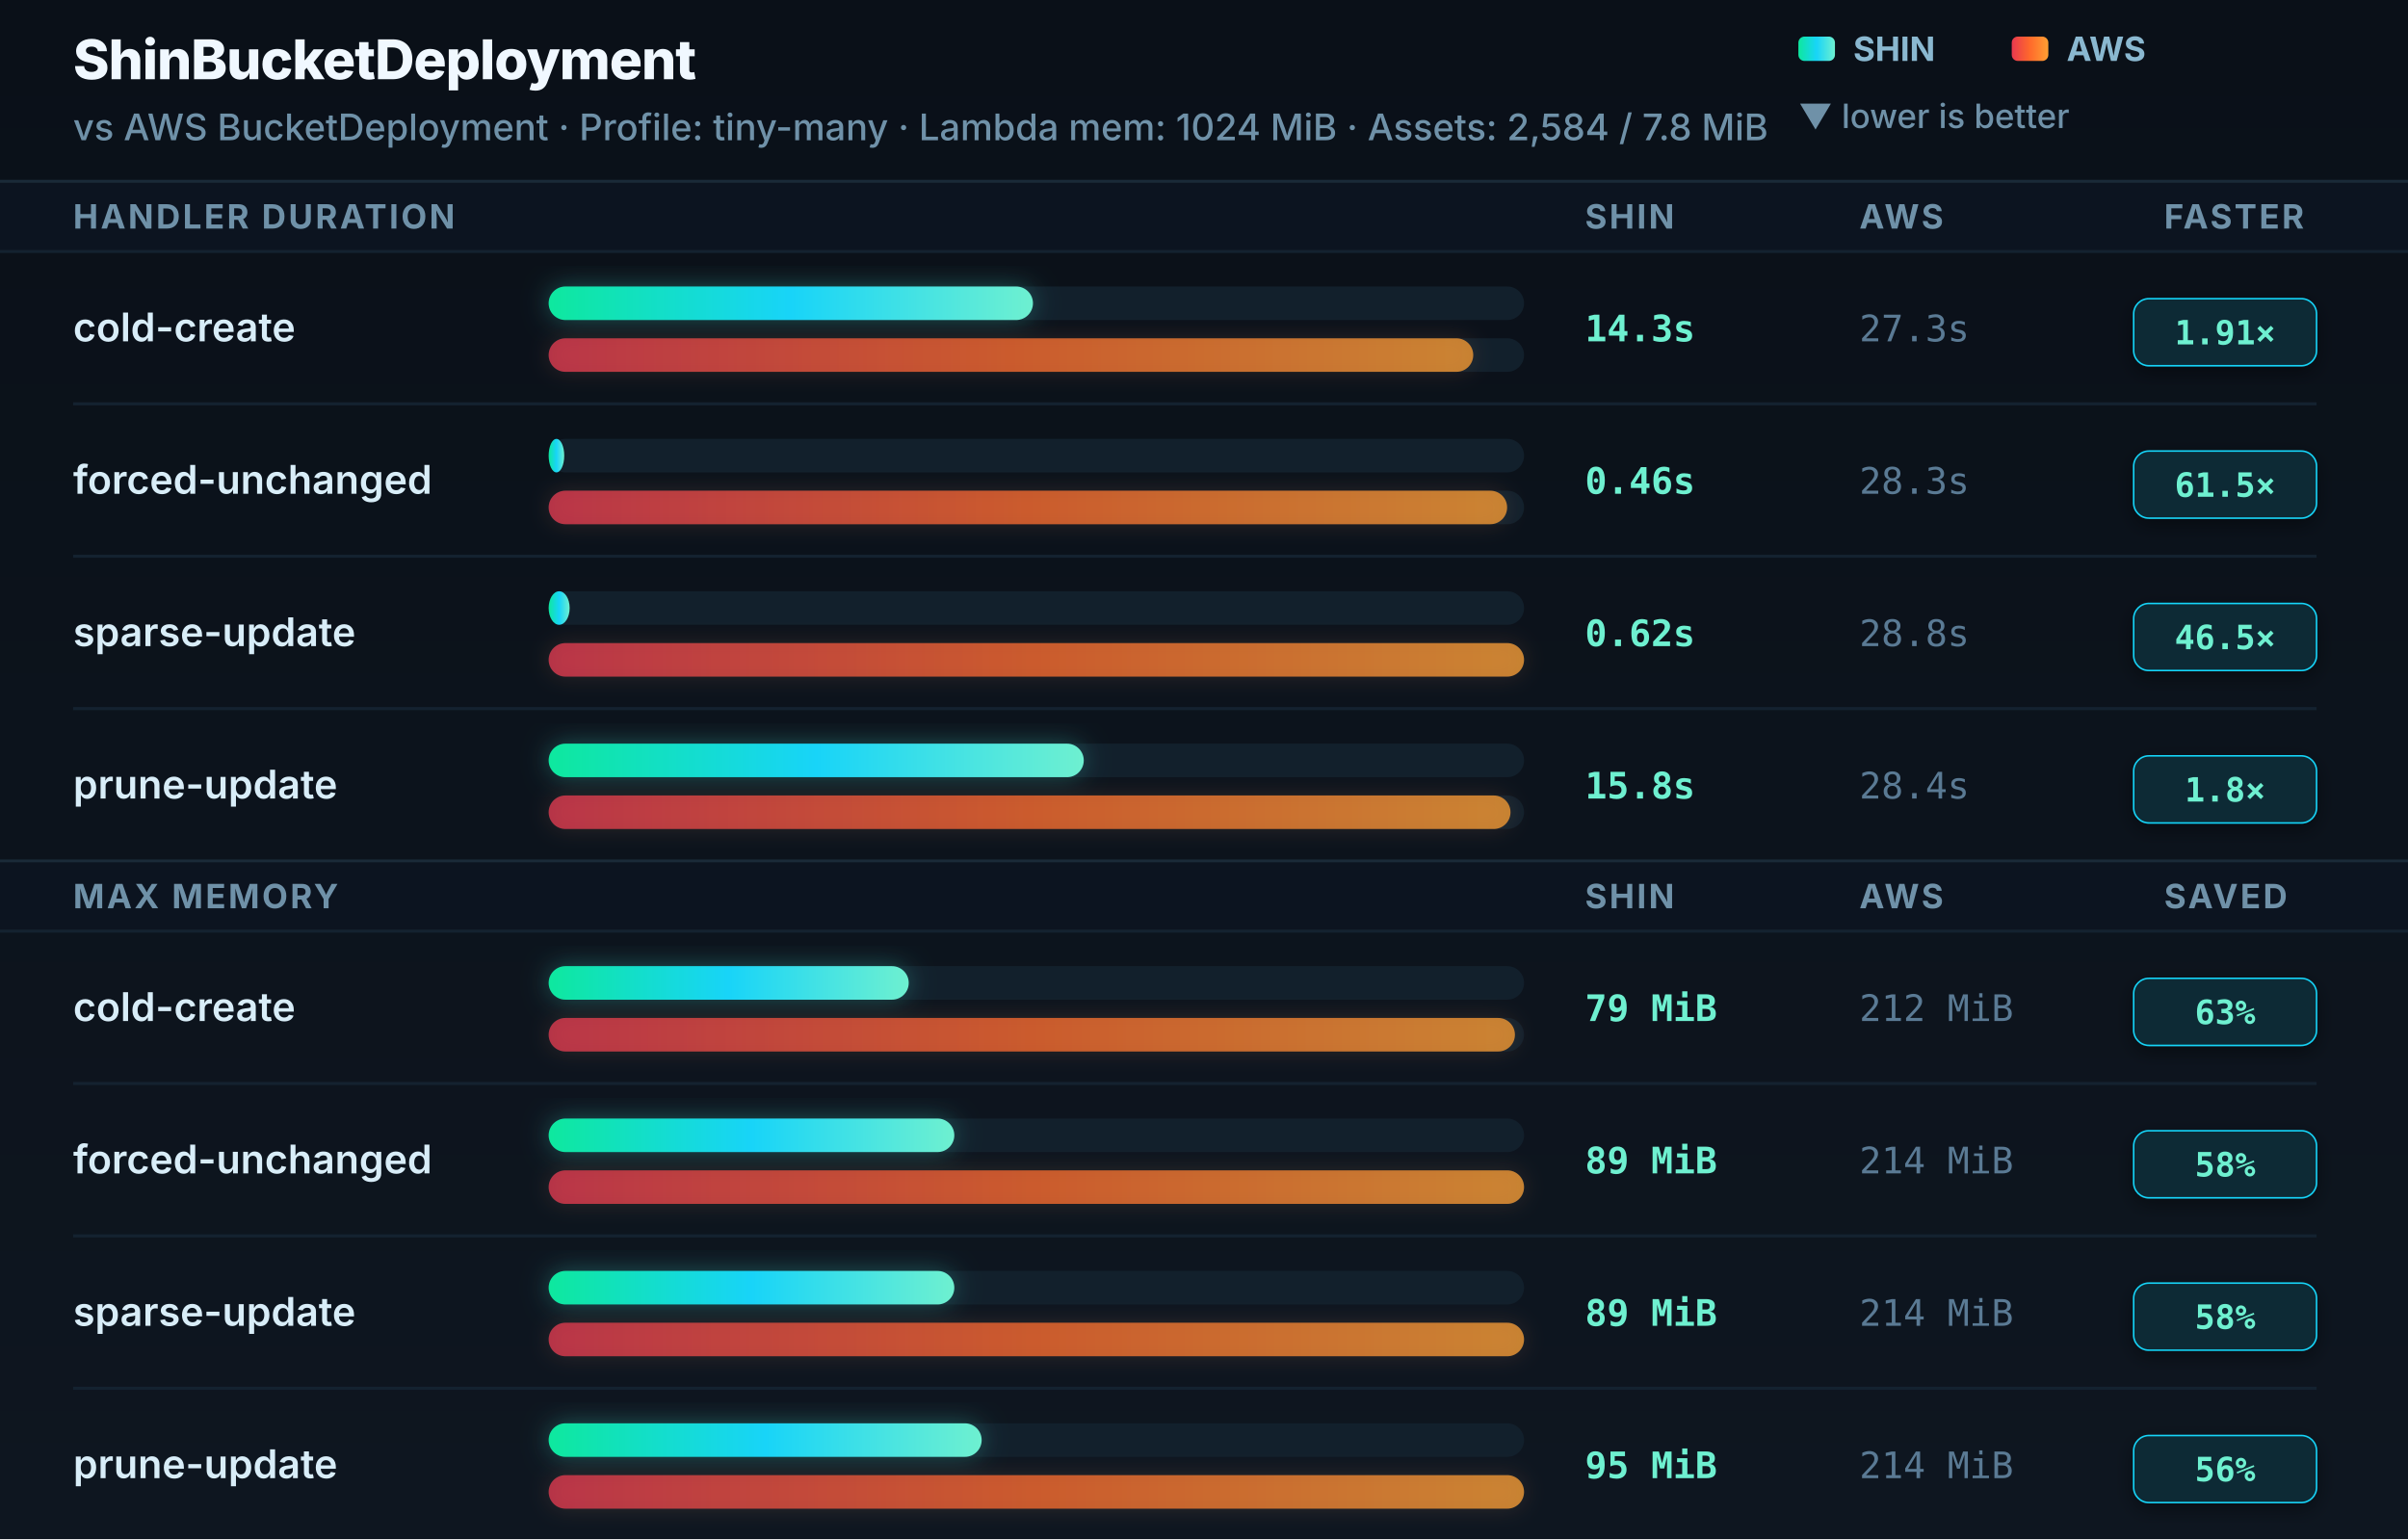
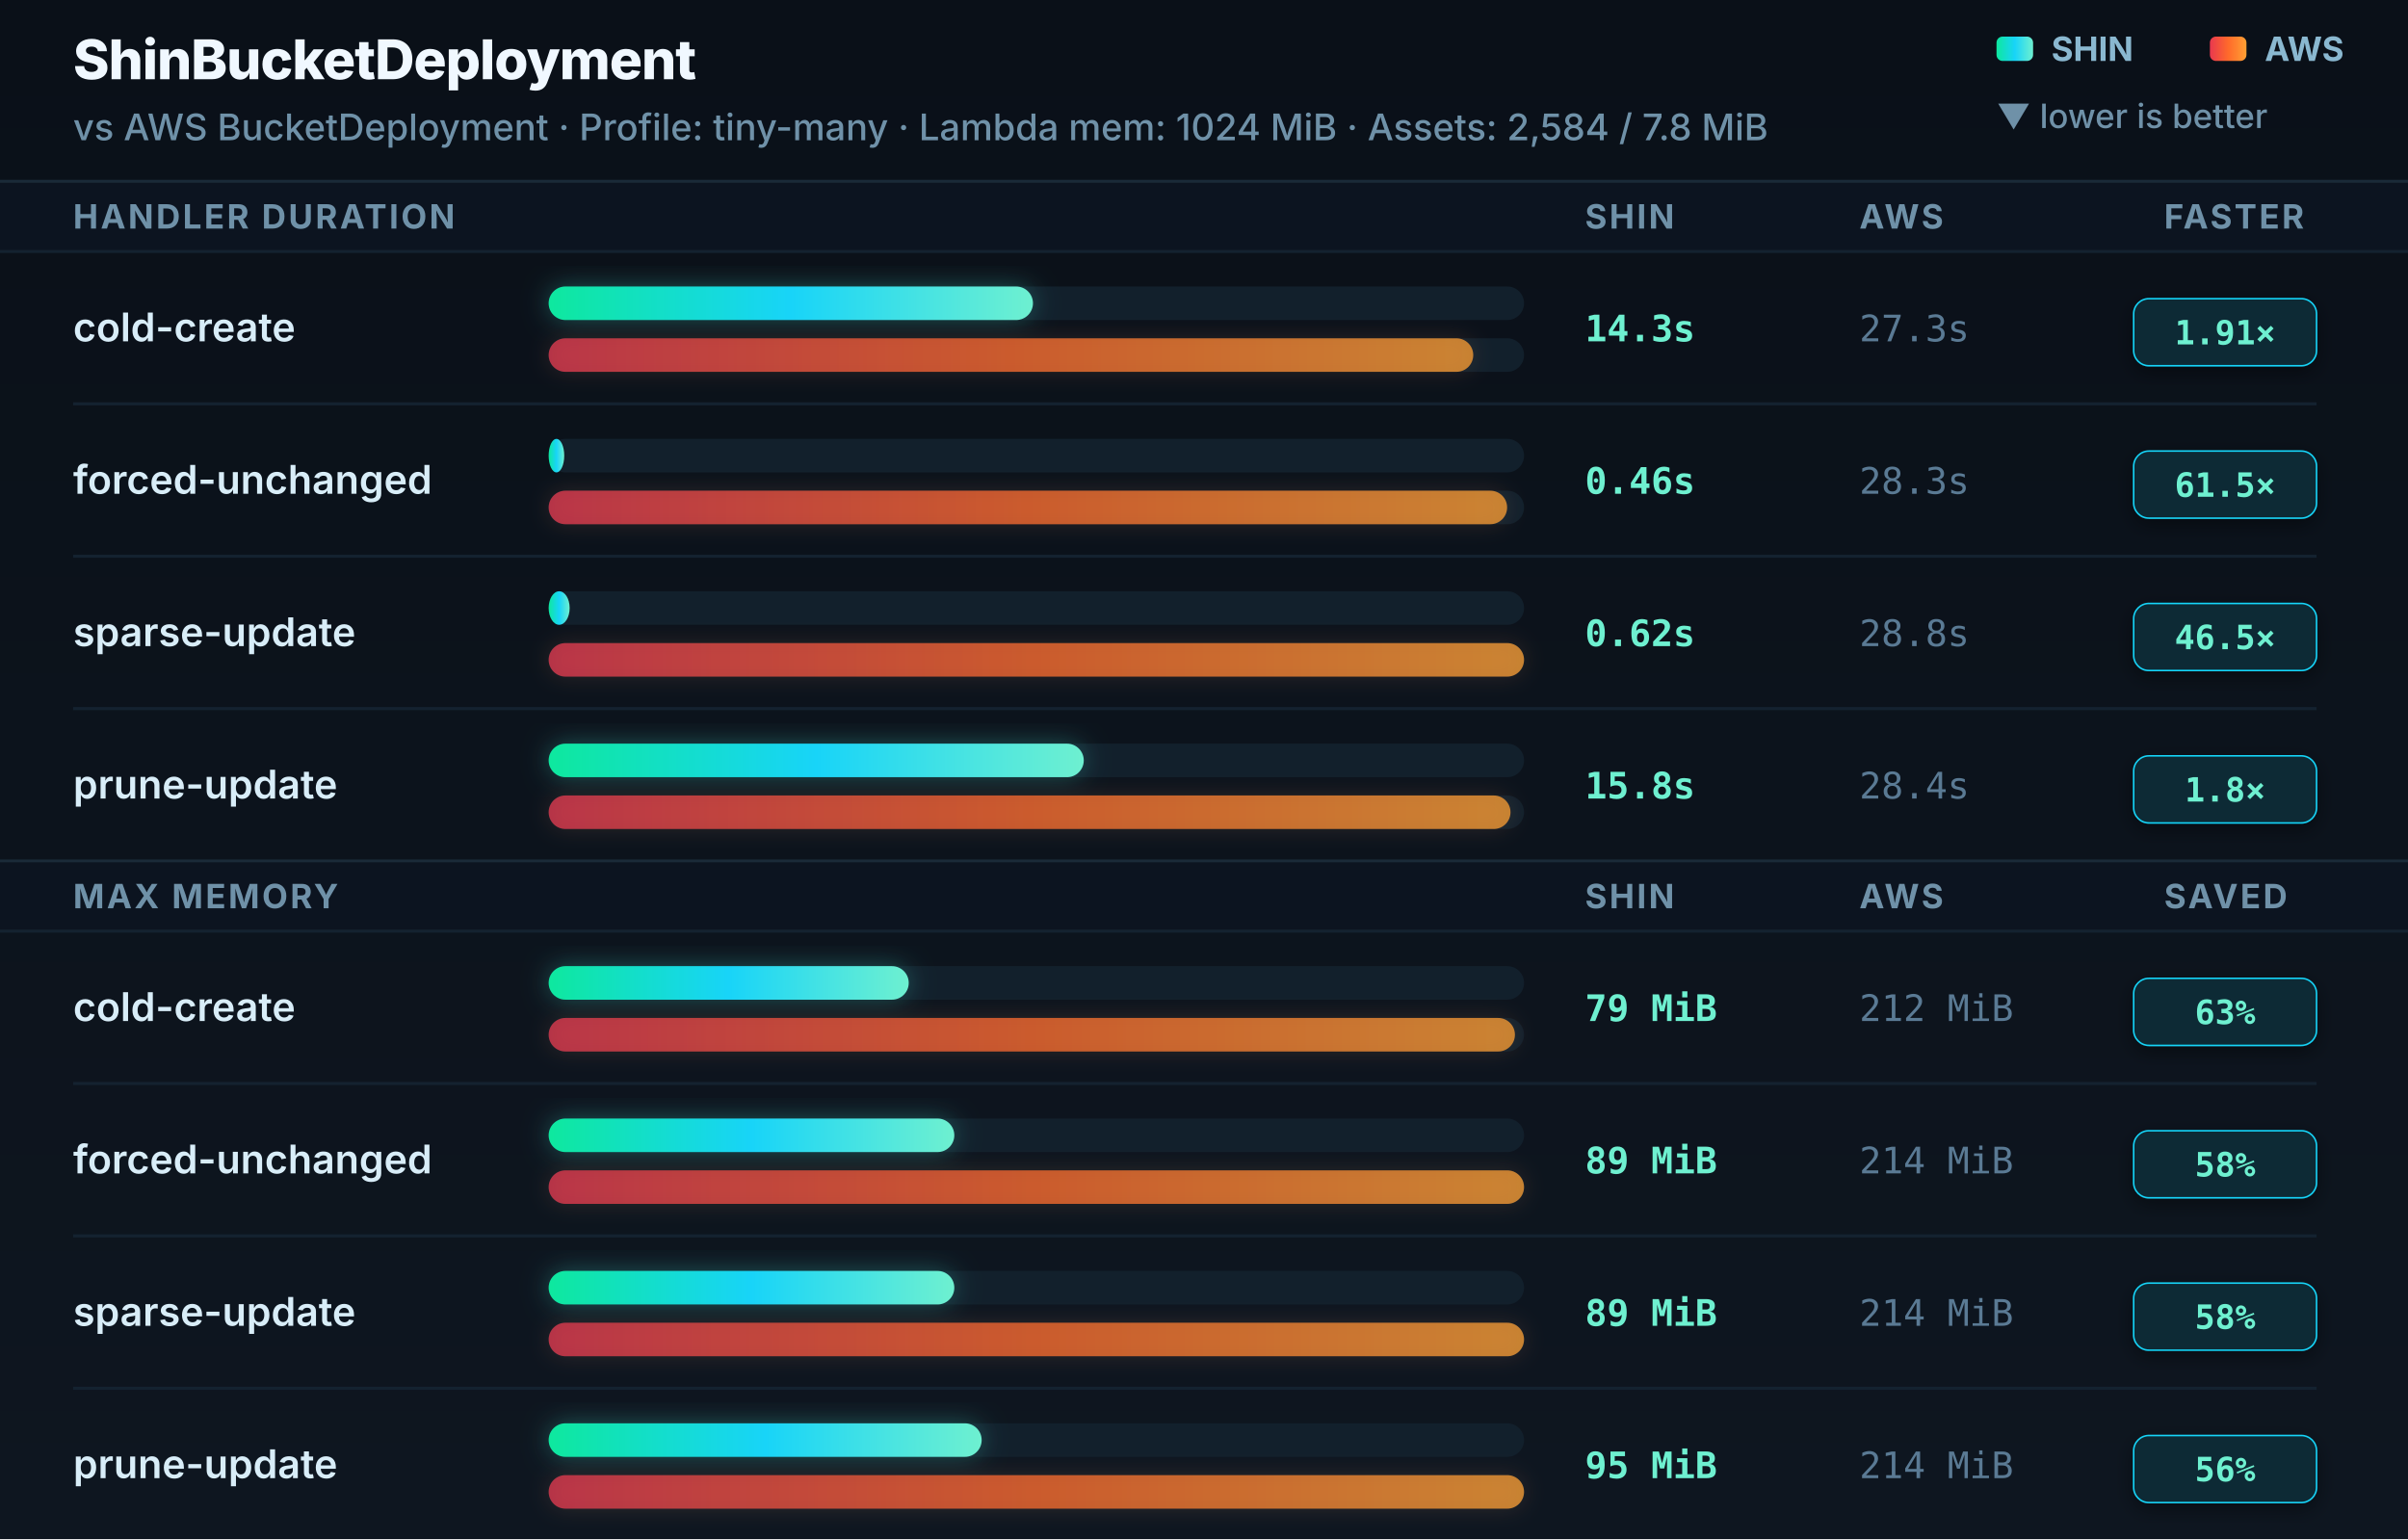
<svg xmlns="http://www.w3.org/2000/svg" width="790" height="505" viewBox="0 0 790 505" role="img" aria-labelledby="title desc">
  <defs>
    <linearGradient id="shin" x1="0" y1="0" x2="1" y2="0">
      <stop offset="0" stop-color="#0ee89e" />
      <stop offset="0.5" stop-color="#18d4f8" />
      <stop offset="1" stop-color="#6ef0d0" />
    </linearGradient>
    <linearGradient id="aws" x1="0" y1="0" x2="1" y2="0">
      <stop offset="0" stop-color="#e8384f" />
      <stop offset="0.5" stop-color="#ff6a2b" />
      <stop offset="1" stop-color="#ffa033" />
    </linearGradient>
    <linearGradient id="bgGrad" x1="0" y1="0" x2="0" y2="1">
      <stop offset="0" stop-color="#0a1018" />
      <stop offset="1" stop-color="#0e1620" />
    </linearGradient>
    <filter id="gS" x="-8%" y="-60%" width="116%" height="220%">
      <feGaussianBlur in="SourceGraphic" stdDeviation="4" />
      <feColorMatrix type="matrix" values="0 0 0 0 0.06 0 0 0 0 0.85 0 0 0 0 0.7 0 0 0 0.6 0" />
    </filter>
    <filter id="gA" x="-8%" y="-60%" width="116%" height="220%">
      <feGaussianBlur in="SourceGraphic" stdDeviation="3.5" />
      <feColorMatrix type="matrix" values="0 0 0 0 0.95 0 0 0 0 0.35 0 0 0 0 0.15 0 0 0 0.4 0" />
    </filter>
    <filter id="badgeShadow" x="-20%" y="-30%" width="140%" height="160%">
      <feDropShadow dx="0" dy="2" stdDeviation="3" flood-color="#000" flood-opacity="0.4" />
    </filter>
  </defs>
  <rect width="790" height="505" fill="url(#bgGrad)" />
  <text x="24" y="26" font-family="Inter, -apple-system, sans-serif" font-size="18" font-weight="800" fill="#f0f8ff" letter-spacing="-0.3">ShinBucketDeployment</text>
  <text x="24" y="46" font-family="Inter, -apple-system, sans-serif" font-size="12" font-weight="500" fill="#6f91a8">vs AWS BucketDeployment · Profile: tiny-many · Lambda mem: 1024 MiB · Assets: 2,584 / 7.8 MiB</text>
-   <rect x="590" y="12" width="12" height="8" rx="2" fill="url(#shin)" />
-   <text x="608" y="20" font-family="Inter, -apple-system, sans-serif" font-size="11" font-weight="700" fill="#8ab8d0">SHIN</text>
-   <rect x="660" y="12" width="12" height="8" rx="2" fill="url(#aws)" />
-   <text x="678" y="20" font-family="Inter, -apple-system, sans-serif" font-size="11" font-weight="700" fill="#8ab8d0">AWS</text>
-   <text x="590" y="42" font-family="Inter, -apple-system, sans-serif" font-size="11" font-weight="500" fill="#6f91a8">▼ lower is better</text>
+   <rect x="655" y="12" width="12" height="8" rx="2" fill="url(#shin)" />
+   <text x="673" y="20" font-family="Inter, -apple-system, sans-serif" font-size="11" font-weight="700" fill="#8ab8d0">SHIN</text>
+   <rect x="725" y="12" width="12" height="8" rx="2" fill="url(#aws)" />
+   <text x="743" y="20" font-family="Inter, -apple-system, sans-serif" font-size="11" font-weight="700" fill="#8ab8d0">AWS</text>
+   <text x="655" y="42" font-family="Inter, -apple-system, sans-serif" font-size="11" font-weight="500" fill="#6f91a8">▼ lower is better</text>
  <rect x="0" y="59" width="790" height="1" fill="#1a2a38" />
  <rect y="60" width="790" height="22" fill="#0c1420" />
  <text x="24" y="75" font-family="Inter, -apple-system, sans-serif" font-size="11" font-weight="700" fill="#6f91a8" letter-spacing="0.8">HANDLER DURATION</text>
  <text x="520" y="75" font-family="Inter, -apple-system, sans-serif" font-size="11" font-weight="700" fill="#6f91a8" letter-spacing="0.8">SHIN</text>
  <text x="610" y="75" font-family="Inter, -apple-system, sans-serif" font-size="11" font-weight="700" fill="#6f91a8" letter-spacing="0.8">AWS</text>
  <text x="710" y="75" font-family="Inter, -apple-system, sans-serif" font-size="11" font-weight="700" fill="#6f91a8" letter-spacing="0.8">FASTER</text>
  <rect x="0" y="82" width="790" height="1" fill="#142230" />
  <text x="24" y="112" font-family="Inter, -apple-system, sans-serif" font-size="13" font-weight="600" fill="#d8edf8">cold-create</text>
  <rect x="180" y="94" width="320" height="11" rx="5.5" fill="#12202c" />
  <rect x="180" y="94" width="158.889" height="11" rx="5.5" fill="url(#shin)" filter="url(#gS)" opacity="0.5" />
  <rect x="180" y="94" width="158.889" height="11" rx="5.5" fill="url(#shin)" />
  <rect x="180" y="111" width="320" height="11" rx="5.5" fill="#12202c" />
  <rect x="180" y="111" width="303.333" height="11" rx="5.5" fill="url(#aws)" filter="url(#gA)" opacity="0.35" />
  <rect x="180" y="111" width="303.333" height="11" rx="5.5" fill="url(#aws)" opacity="0.75" />
  <text x="520" y="112" font-family="JetBrains Mono, monospace" font-size="12" font-weight="700" fill="#6ef0d0">14.3s</text>
  <text x="610" y="112" font-family="JetBrains Mono, monospace" font-size="12" font-weight="400" fill="#5a7a94">27.3s</text>
  <rect x="700" y="98" width="60" height="22" rx="5" fill="#082b35" stroke="#18d4f8" stroke-width="0.5" filter="url(#badgeShadow)" />
  <text x="730" y="113" text-anchor="middle" font-family="JetBrains Mono, monospace" font-size="11" font-weight="800" fill="#6ef0d0">1.91×</text>
  <rect x="24" y="132" width="736" height="1" fill="#142230" />
  <text x="24" y="162" font-family="Inter, -apple-system, sans-serif" font-size="13" font-weight="600" fill="#d8edf8">forced-unchanged</text>
  <rect x="180" y="144" width="320" height="11" rx="5.5" fill="#12202c" />
  <rect x="180" y="144" width="5.111" height="11" rx="5.5" fill="url(#shin)" />
  <rect x="180" y="161" width="320" height="11" rx="5.5" fill="#12202c" />
  <rect x="180" y="161" width="314.444" height="11" rx="5.5" fill="url(#aws)" filter="url(#gA)" opacity="0.35" />
  <rect x="180" y="161" width="314.444" height="11" rx="5.5" fill="url(#aws)" opacity="0.75" />
  <text x="520" y="162" font-family="JetBrains Mono, monospace" font-size="12" font-weight="700" fill="#6ef0d0">0.46s</text>
  <text x="610" y="162" font-family="JetBrains Mono, monospace" font-size="12" font-weight="400" fill="#5a7a94">28.3s</text>
  <rect x="700" y="148" width="60" height="22" rx="5" fill="#082b35" stroke="#18d4f8" stroke-width="0.5" filter="url(#badgeShadow)" />
  <text x="730" y="163" text-anchor="middle" font-family="JetBrains Mono, monospace" font-size="11" font-weight="800" fill="#6ef0d0">61.5×</text>
  <rect x="24" y="182" width="736" height="1" fill="#142230" />
  <text x="24" y="212" font-family="Inter, -apple-system, sans-serif" font-size="13" font-weight="600" fill="#d8edf8">sparse-update</text>
  <rect x="180" y="194" width="320" height="11" rx="5.5" fill="#12202c" />
  <rect x="180" y="194" width="6.889" height="11" rx="5.5" fill="url(#shin)" />
  <rect x="180" y="211" width="320" height="11" rx="5.5" fill="#12202c" />
  <rect x="180" y="211" width="320" height="11" rx="5.5" fill="url(#aws)" filter="url(#gA)" opacity="0.35" />
  <rect x="180" y="211" width="320" height="11" rx="5.5" fill="url(#aws)" opacity="0.75" />
  <text x="520" y="212" font-family="JetBrains Mono, monospace" font-size="12" font-weight="700" fill="#6ef0d0">0.62s</text>
  <text x="610" y="212" font-family="JetBrains Mono, monospace" font-size="12" font-weight="400" fill="#5a7a94">28.8s</text>
  <rect x="700" y="198" width="60" height="22" rx="5" fill="#082b35" stroke="#18d4f8" stroke-width="0.5" filter="url(#badgeShadow)" />
  <text x="730" y="213" text-anchor="middle" font-family="JetBrains Mono, monospace" font-size="11" font-weight="800" fill="#6ef0d0">46.5×</text>
  <rect x="24" y="232" width="736" height="1" fill="#142230" />
  <text x="24" y="262" font-family="Inter, -apple-system, sans-serif" font-size="13" font-weight="600" fill="#d8edf8">prune-update</text>
  <rect x="180" y="244" width="320" height="11" rx="5.5" fill="#12202c" />
  <rect x="180" y="244" width="175.556" height="11" rx="5.5" fill="url(#shin)" filter="url(#gS)" opacity="0.5" />
  <rect x="180" y="244" width="175.556" height="11" rx="5.5" fill="url(#shin)" />
  <rect x="180" y="261" width="320" height="11" rx="5.5" fill="#12202c" />
  <rect x="180" y="261" width="315.556" height="11" rx="5.5" fill="url(#aws)" filter="url(#gA)" opacity="0.35" />
  <rect x="180" y="261" width="315.556" height="11" rx="5.5" fill="url(#aws)" opacity="0.75" />
  <text x="520" y="262" font-family="JetBrains Mono, monospace" font-size="12" font-weight="700" fill="#6ef0d0">15.8s</text>
  <text x="610" y="262" font-family="JetBrains Mono, monospace" font-size="12" font-weight="400" fill="#5a7a94">28.4s</text>
  <rect x="700" y="248" width="60" height="22" rx="5" fill="#082b35" stroke="#18d4f8" stroke-width="0.5" filter="url(#badgeShadow)" />
  <text x="730" y="263" text-anchor="middle" font-family="JetBrains Mono, monospace" font-size="11" font-weight="800" fill="#6ef0d0">1.8×</text>
  <rect x="0" y="282" width="790" height="1" fill="#1a2a38" />
  <rect y="283" width="790" height="22" fill="#0c1420" />
  <text x="24" y="298" font-family="Inter, -apple-system, sans-serif" font-size="11" font-weight="700" fill="#6f91a8" letter-spacing="0.8">MAX MEMORY</text>
  <text x="520" y="298" font-family="Inter, -apple-system, sans-serif" font-size="11" font-weight="700" fill="#6f91a8" letter-spacing="0.8">SHIN</text>
  <text x="610" y="298" font-family="Inter, -apple-system, sans-serif" font-size="11" font-weight="700" fill="#6f91a8" letter-spacing="0.8">AWS</text>
  <text x="710" y="298" font-family="Inter, -apple-system, sans-serif" font-size="11" font-weight="700" fill="#6f91a8" letter-spacing="0.8">SAVED</text>
  <rect x="0" y="305" width="790" height="1" fill="#142230" />
  <text x="24" y="335" font-family="Inter, -apple-system, sans-serif" font-size="13" font-weight="600" fill="#d8edf8">cold-create</text>
  <rect x="180" y="317" width="320" height="11" rx="5.5" fill="#12202c" />
  <rect x="180" y="317" width="118.131" height="11" rx="5.5" fill="url(#shin)" filter="url(#gS)" opacity="0.5" />
  <rect x="180" y="317" width="118.131" height="11" rx="5.5" fill="url(#shin)" />
  <rect x="180" y="334" width="320" height="11" rx="5.5" fill="#12202c" />
  <rect x="180" y="334" width="317.009" height="11" rx="5.5" fill="url(#aws)" filter="url(#gA)" opacity="0.35" />
  <rect x="180" y="334" width="317.009" height="11" rx="5.5" fill="url(#aws)" opacity="0.75" />
  <text x="520" y="335" font-family="JetBrains Mono, monospace" font-size="12" font-weight="700" fill="#6ef0d0">79 MiB</text>
  <text x="610" y="335" font-family="JetBrains Mono, monospace" font-size="12" font-weight="400" fill="#5a7a94">212 MiB</text>
  <rect x="700" y="321" width="60" height="22" rx="5" fill="#082b35" stroke="#18d4f8" stroke-width="0.5" filter="url(#badgeShadow)" />
  <text x="730" y="336" text-anchor="middle" font-family="JetBrains Mono, monospace" font-size="11" font-weight="800" fill="#6ef0d0">63%</text>
  <rect x="24" y="355" width="736" height="1" fill="#142230" />
  <text x="24" y="385" font-family="Inter, -apple-system, sans-serif" font-size="13" font-weight="600" fill="#d8edf8">forced-unchanged</text>
  <rect x="180" y="367" width="320" height="11" rx="5.5" fill="#12202c" />
  <rect x="180" y="367" width="133.084" height="11" rx="5.5" fill="url(#shin)" filter="url(#gS)" opacity="0.5" />
  <rect x="180" y="367" width="133.084" height="11" rx="5.5" fill="url(#shin)" />
  <rect x="180" y="384" width="320" height="11" rx="5.5" fill="#12202c" />
  <rect x="180" y="384" width="320" height="11" rx="5.5" fill="url(#aws)" filter="url(#gA)" opacity="0.35" />
  <rect x="180" y="384" width="320" height="11" rx="5.5" fill="url(#aws)" opacity="0.75" />
  <text x="520" y="385" font-family="JetBrains Mono, monospace" font-size="12" font-weight="700" fill="#6ef0d0">89 MiB</text>
  <text x="610" y="385" font-family="JetBrains Mono, monospace" font-size="12" font-weight="400" fill="#5a7a94">214 MiB</text>
  <rect x="700" y="371" width="60" height="22" rx="5" fill="#082b35" stroke="#18d4f8" stroke-width="0.5" filter="url(#badgeShadow)" />
  <text x="730" y="386" text-anchor="middle" font-family="JetBrains Mono, monospace" font-size="11" font-weight="800" fill="#6ef0d0">58%</text>
  <rect x="24" y="405" width="736" height="1" fill="#142230" />
  <text x="24" y="435" font-family="Inter, -apple-system, sans-serif" font-size="13" font-weight="600" fill="#d8edf8">sparse-update</text>
  <rect x="180" y="417" width="320" height="11" rx="5.5" fill="#12202c" />
  <rect x="180" y="417" width="133.084" height="11" rx="5.5" fill="url(#shin)" filter="url(#gS)" opacity="0.5" />
  <rect x="180" y="417" width="133.084" height="11" rx="5.5" fill="url(#shin)" />
  <rect x="180" y="434" width="320" height="11" rx="5.5" fill="#12202c" />
  <rect x="180" y="434" width="320" height="11" rx="5.5" fill="url(#aws)" filter="url(#gA)" opacity="0.35" />
  <rect x="180" y="434" width="320" height="11" rx="5.5" fill="url(#aws)" opacity="0.75" />
  <text x="520" y="435" font-family="JetBrains Mono, monospace" font-size="12" font-weight="700" fill="#6ef0d0">89 MiB</text>
  <text x="610" y="435" font-family="JetBrains Mono, monospace" font-size="12" font-weight="400" fill="#5a7a94">214 MiB</text>
  <rect x="700" y="421" width="60" height="22" rx="5" fill="#082b35" stroke="#18d4f8" stroke-width="0.5" filter="url(#badgeShadow)" />
  <text x="730" y="436" text-anchor="middle" font-family="JetBrains Mono, monospace" font-size="11" font-weight="800" fill="#6ef0d0">58%</text>
  <rect x="24" y="455" width="736" height="1" fill="#142230" />
  <text x="24" y="485" font-family="Inter, -apple-system, sans-serif" font-size="13" font-weight="600" fill="#d8edf8">prune-update</text>
  <rect x="180" y="467" width="320" height="11" rx="5.5" fill="#12202c" />
  <rect x="180" y="467" width="142.056" height="11" rx="5.5" fill="url(#shin)" filter="url(#gS)" opacity="0.5" />
  <rect x="180" y="467" width="142.056" height="11" rx="5.5" fill="url(#shin)" />
  <rect x="180" y="484" width="320" height="11" rx="5.5" fill="#12202c" />
  <rect x="180" y="484" width="320" height="11" rx="5.5" fill="url(#aws)" filter="url(#gA)" opacity="0.35" />
  <rect x="180" y="484" width="320" height="11" rx="5.5" fill="url(#aws)" opacity="0.75" />
  <text x="520" y="485" font-family="JetBrains Mono, monospace" font-size="12" font-weight="700" fill="#6ef0d0">95 MiB</text>
  <text x="610" y="485" font-family="JetBrains Mono, monospace" font-size="12" font-weight="400" fill="#5a7a94">214 MiB</text>
  <rect x="700" y="471" width="60" height="22" rx="5" fill="#082b35" stroke="#18d4f8" stroke-width="0.5" filter="url(#badgeShadow)" />
  <text x="730" y="486" text-anchor="middle" font-family="JetBrains Mono, monospace" font-size="11" font-weight="800" fill="#6ef0d0">56%</text>
</svg>
